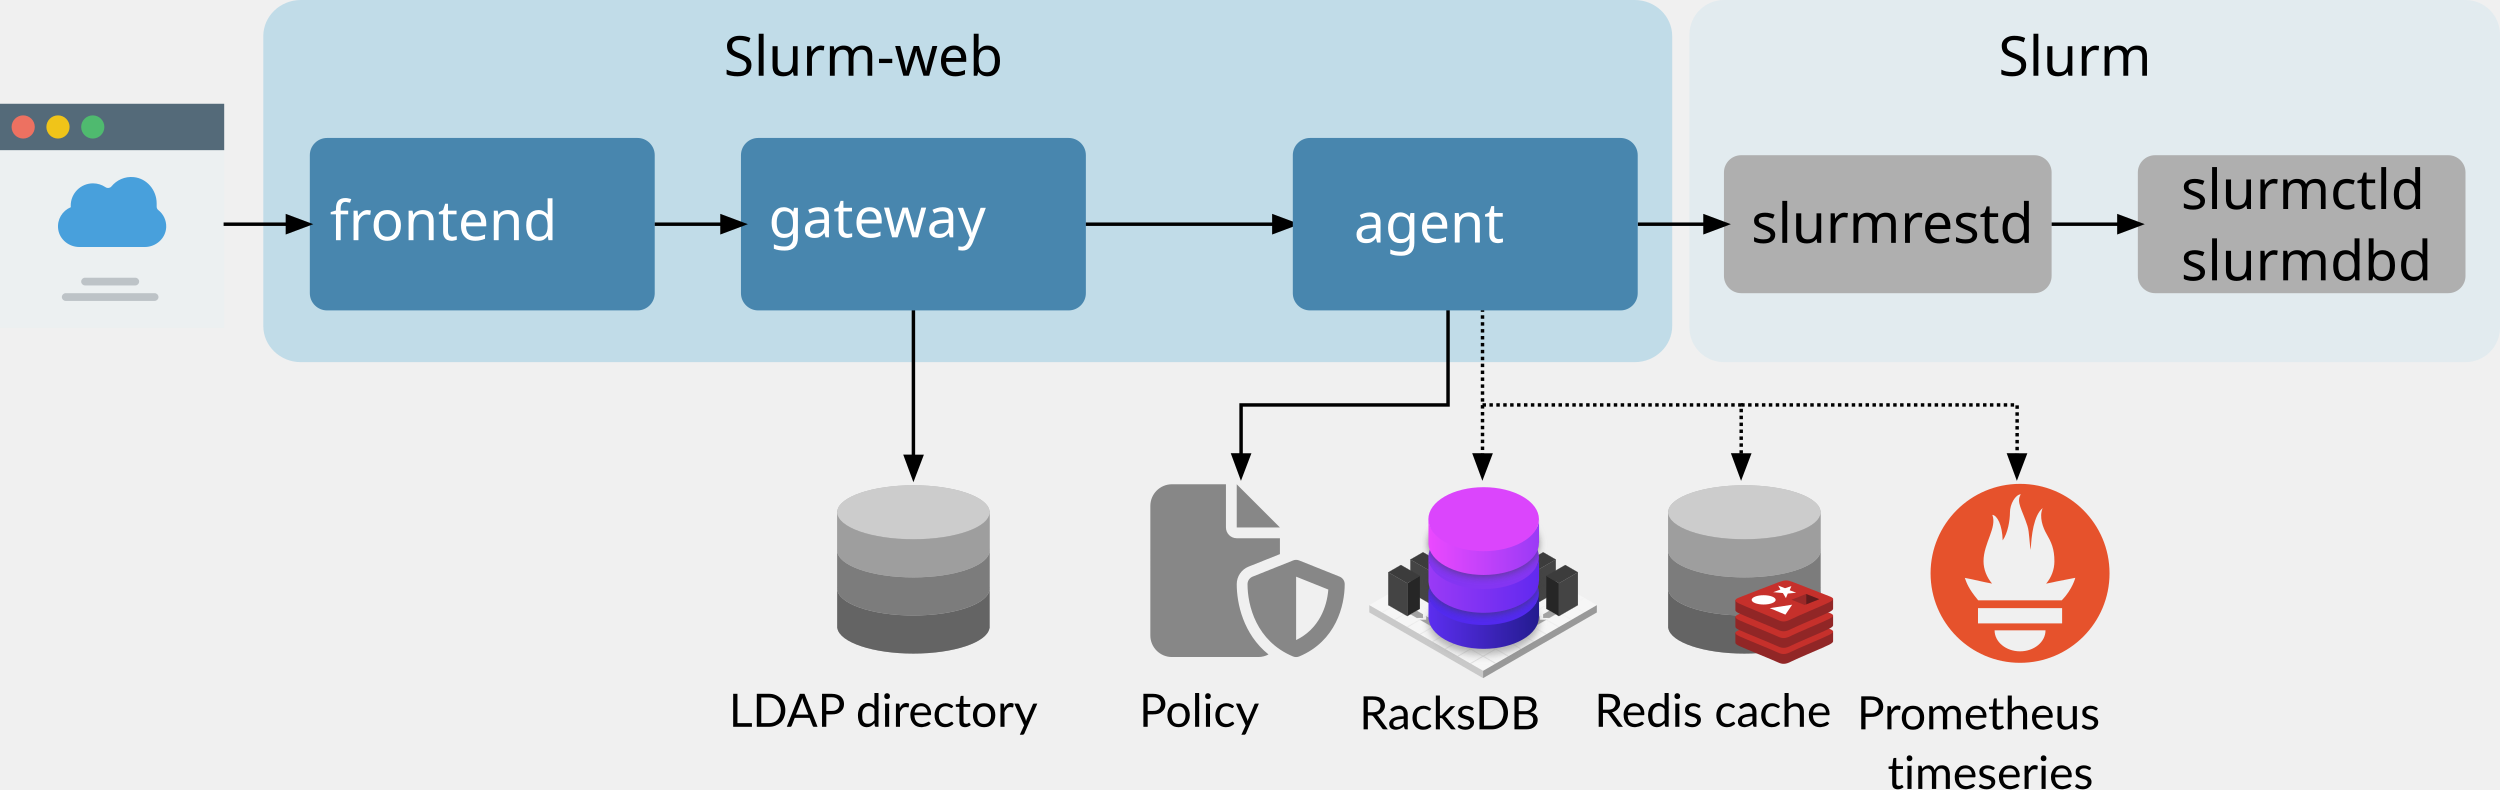
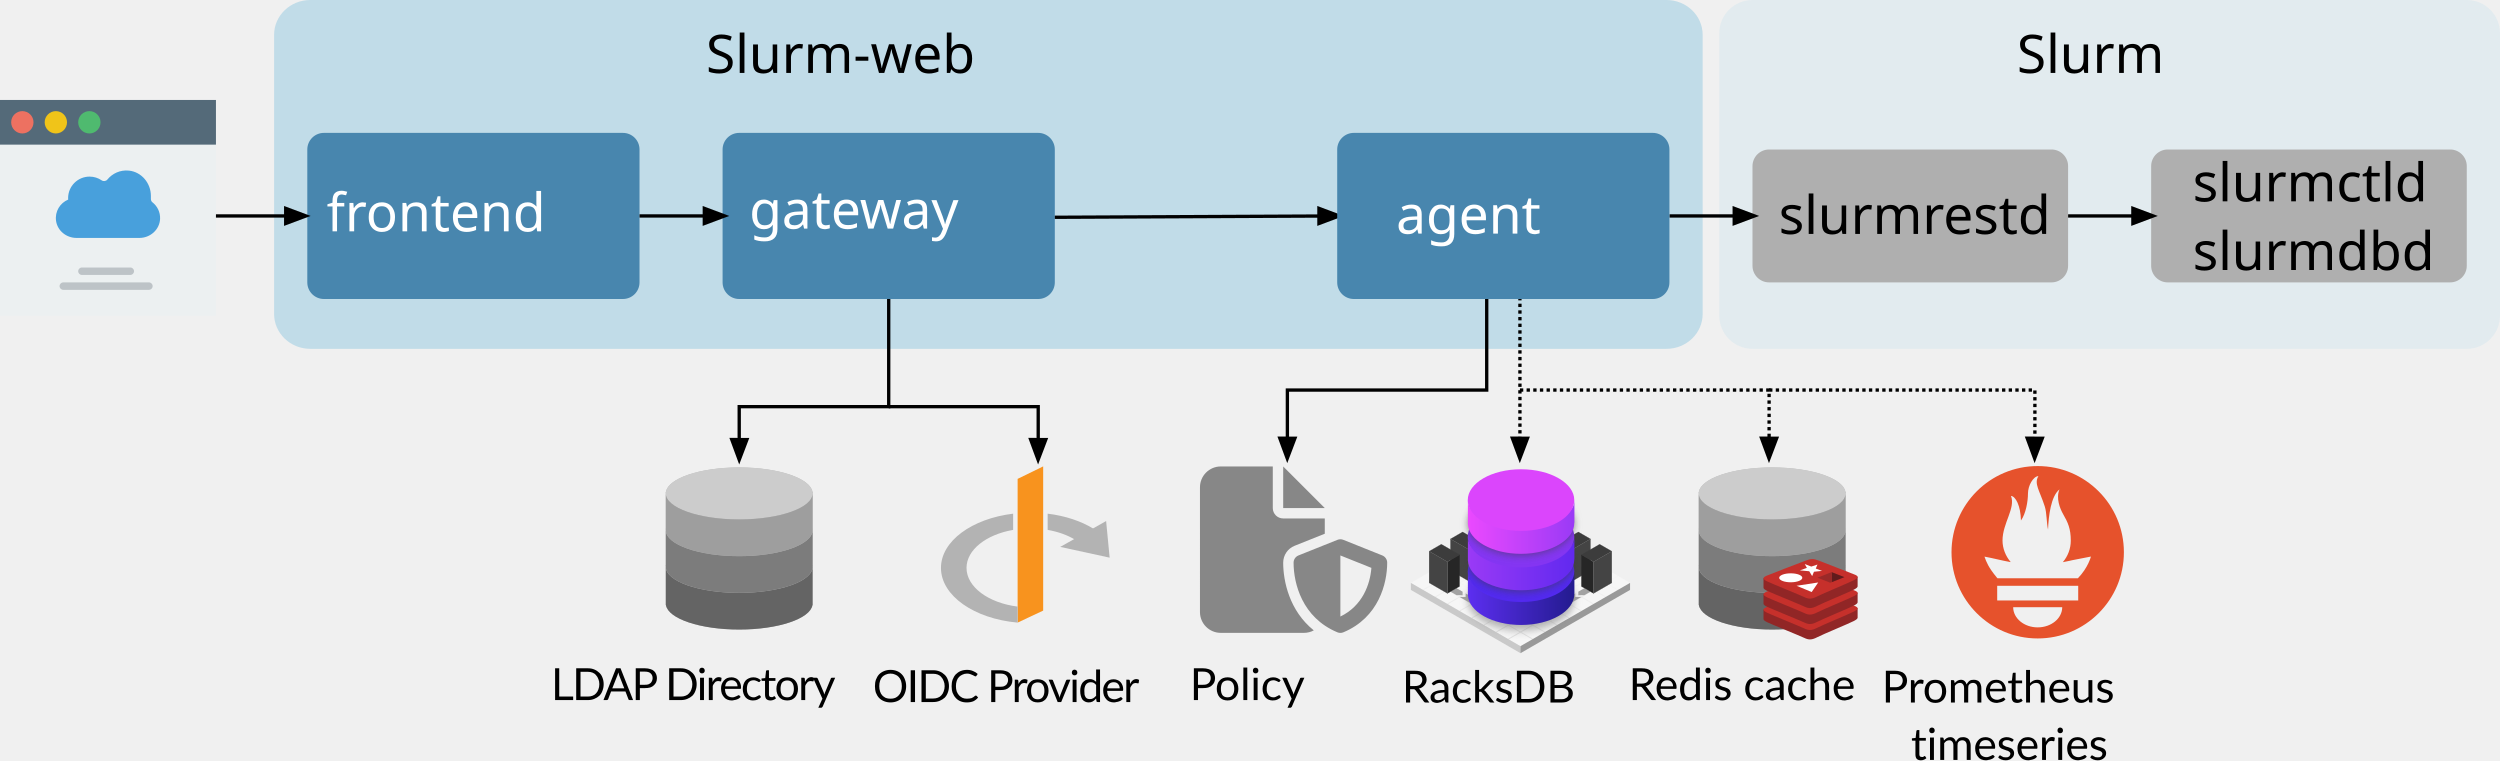
- <svg xmlns="http://www.w3.org/2000/svg" xmlns:xlink="http://www.w3.org/1999/xlink" width="191.777mm" height="60.545mm" viewBox="0 0 191.777 60.545" version="1.1" id="svg75964" xml:space="preserve">
+ <svg xmlns="http://www.w3.org/2000/svg" xmlns:xlink="http://www.w3.org/1999/xlink" width="199.099mm" height="60.545mm" viewBox="0 0 199.099 60.545" version="1.1" id="svg75964" xml:space="preserve">
  <defs id="defs75961">
    <linearGradient id="linearGradient831964" x1="56.292" x2="56.292" y1="112.5" y2="95.5" gradientUnits="userSpaceOnUse" xlink:href="#linearGradient829828" />
    <linearGradient id="linearGradient829828">
      <stop id="stop829824" stop-color="#dfdfdf" offset="0" />
      <stop id="stop829826" stop-color="#dfdfdf" stop-opacity="0" offset="1" />
    </linearGradient>
    <linearGradient id="linearGradient831982" x1="56.292" x2="56.292" y1="110.5" y2="93.5" gradientUnits="userSpaceOnUse" xlink:href="#linearGradient829828" />
    <filter id="filter719603" x="-0.081" y="-0.162" width="1.162" height="1.323" color-interpolation-filters="sRGB">
      <feGaussianBlur id="feGaussianBlur719605" stdDeviation="0.62" />
    </filter>
    <linearGradient id="linearGradient5578" x1="47.26" x2="65.606" y1="115.49" y2="115.49" gradientUnits="userSpaceOnUse">
      <stop id="stop719029" stop-color="#5c2ef0" offset="0" />
      <stop id="stop719031" stop-color="#231b8f" offset="1" />
    </linearGradient>
    <filter id="filter76161" x="-0.081" y="-0.162" width="1.162" height="1.323" color-interpolation-filters="sRGB">
      <feGaussianBlur id="feGaussianBlur76159" stdDeviation="0.62" />
    </filter>
    <linearGradient id="linearGradient832002" x1="47.26" x2="65.606" y1="104.49" y2="104.49" gradientUnits="userSpaceOnUse" xlink:href="#linearGradient707963-8" />
    <linearGradient id="linearGradient707963-8">
      <stop id="stop707959" stop-color="#9a3af6" offset="0" />
      <stop id="stop707961" stop-color="#6129ef" offset="1" />
    </linearGradient>
    <filter id="filter76169" x="-0.081" y="-0.162" width="1.162" height="1.323" color-interpolation-filters="sRGB">
      <feGaussianBlur id="feGaussianBlur76167" stdDeviation="0.62" />
    </filter>
    <linearGradient id="linearGradient5580" x1="47.26" x2="65.606" y1="93.748" y2="93.748" gradientUnits="userSpaceOnUse">
      <stop id="stop692943" stop-color="#eb49fe" offset="0" />
      <stop id="stop692945" stop-color="#9a3af6" offset="1" />
    </linearGradient>
    <linearGradient xlink:href="#linearGradient829828" id="linearGradient77304" gradientUnits="userSpaceOnUse" x1="56.292" y1="112.5" x2="56.292" y2="95.5" />
    <linearGradient xlink:href="#linearGradient829828" id="linearGradient77306" gradientUnits="userSpaceOnUse" x1="56.292" y1="112.5" x2="56.292" y2="95.5" />
    <linearGradient xlink:href="#linearGradient829828" id="linearGradient77308" gradientUnits="userSpaceOnUse" x1="56.292" y1="112.5" x2="56.292" y2="95.5" />
    <linearGradient xlink:href="#linearGradient829828" id="linearGradient77310" gradientUnits="userSpaceOnUse" x1="56.292" y1="112.5" x2="56.292" y2="95.5" />
    <linearGradient xlink:href="#linearGradient829828" id="linearGradient77312" gradientUnits="userSpaceOnUse" x1="56.292" y1="112.5" x2="56.292" y2="95.5" />
    <linearGradient xlink:href="#linearGradient829828" id="linearGradient77314" gradientUnits="userSpaceOnUse" x1="56.292" y1="112.5" x2="56.292" y2="95.5" />
    <linearGradient xlink:href="#linearGradient829828" id="linearGradient77316" gradientUnits="userSpaceOnUse" x1="56.292" y1="112.5" x2="56.292" y2="95.5" />
    <linearGradient xlink:href="#linearGradient829828" id="linearGradient77318" gradientUnits="userSpaceOnUse" x1="56.292" y1="112.5" x2="56.292" y2="95.5" />
    <linearGradient xlink:href="#linearGradient829828" id="linearGradient77320" gradientUnits="userSpaceOnUse" x1="56.292" y1="110.5" x2="56.292" y2="93.5" />
    <linearGradient xlink:href="#linearGradient829828" id="linearGradient77322" gradientUnits="userSpaceOnUse" x1="56.292" y1="110.5" x2="56.292" y2="93.5" />
    <linearGradient xlink:href="#linearGradient829828" id="linearGradient77324" gradientUnits="userSpaceOnUse" x1="56.292" y1="110.5" x2="56.292" y2="93.5" />
    <linearGradient xlink:href="#linearGradient829828" id="linearGradient77326" gradientUnits="userSpaceOnUse" x1="56.292" y1="110.5" x2="56.292" y2="93.5" />
    <linearGradient xlink:href="#linearGradient829828" id="linearGradient77328" gradientUnits="userSpaceOnUse" x1="56.292" y1="110.5" x2="56.292" y2="93.5" />
    <linearGradient xlink:href="#linearGradient829828" id="linearGradient77330" gradientUnits="userSpaceOnUse" x1="56.292" y1="110.5" x2="56.292" y2="93.5" />
    <linearGradient xlink:href="#linearGradient829828" id="linearGradient77332" gradientUnits="userSpaceOnUse" x1="56.292" y1="110.5" x2="56.292" y2="93.5" />
    <linearGradient xlink:href="#linearGradient829828" id="linearGradient77334" gradientUnits="userSpaceOnUse" x1="56.292" y1="110.5" x2="56.292" y2="93.5" />
  </defs>
-   <g id="layer1" transform="translate(25.0898,-106.5199)">
+   <g id="layer1" transform="translate(32.41146,-106.5199)">
    <rect style="fill:#e2ebef;fill-opacity:1;stroke:none;stroke-width:0.811;stroke-linecap:round;stroke-linejoin:round;stroke-opacity:1" id="rect16105" width="62.177" height="27.781" x="104.51" y="106.52" rx="2.646" ry="2.646" />
-     <rect style="fill:#c1dce8;fill-opacity:1;stroke:none;stroke-width:1.069;stroke-linecap:round;stroke-linejoin:round;stroke-opacity:1" id="rect15627" width="108.08" height="27.781" x="-4.893" y="106.52" rx="2.882" ry="2.778" />
-     <g id="g16791" transform="matrix(0.2965158,0,0,0.2965158,-25.0898,114.4802)">
+     <rect style="fill:#c1dce8;fill-opacity:1;stroke:none;stroke-width:1.069;stroke-linecap:round;stroke-linejoin:round;stroke-opacity:1" id="rect15627" width="113.771" height="27.781" x="-10.583" y="106.52" rx="2.882" ry="2.778" />
+     <g id="g16791" transform="matrix(0.2965158,0,0,0.2965158,-32.41146,114.4802)">
      <rect style="fill:#ecf0f1" width="58" height="58" id="rect16714" x="0" y="0" />
      <rect style="fill:#546a79" width="58" height="12" id="rect16716" x="0" y="0" />
      <circle style="fill:#ed7161" cx="6" cy="6" r="3" id="circle16718" />
      <circle style="fill:#f0c419" cx="15" cy="6" r="3" id="circle16720" />
      <circle style="fill:#4fba6f" cx="24" cy="6" r="3" id="circle16722" />
      <g id="g16728">
        <path style="fill:#bdc3c7" d="m 22,47 h 13 c 0.552,0 1,-0.447 1,-1 0,-0.553 -0.448,-1 -1,-1 H 22 c -0.552,0 -1,0.447 -1,1 0,0.553 0.448,1 1,1 z" id="path16724" />
        <path style="fill:#bdc3c7" d="M 40,49 H 17 c -0.552,0 -1,0.447 -1,1 0,0.553 0.448,1 1,1 h 23 c 0.552,0 1,-0.447 1,-1 0,-0.553 -0.448,-1 -1,-1 z" id="path16726" />
      </g>
      <path style="fill:#48a0dc" d="m 40.529,26.598 v -0.821 c 0,-3.427 -2.511,-6.462 -5.92,-6.803 -2.319,-0.232 -4.431,0.76 -5.771,2.404 -0.374,0.459 -1.046,0.546 -1.534,0.212 -0.924,-0.632 -2.041,-1.003 -3.245,-1.003 -3.184,0 -5.765,2.581 -5.765,5.765 0,0.138 0.011,0.272 0.021,0.408 -2.164,0.899 -3.624,3.179 -3.258,5.726 0.383,2.665 2.796,4.572 5.489,4.572 h 12.161 2.471 2.269 c 2.915,0 5.447,-2.244 5.551,-5.157 0.064,-1.793 -0.756,-3.395 -2.057,-4.412 -0.272,-0.21 -0.412,-0.548 -0.412,-0.891 z" id="path16730" />
      <g id="g16732" />
      <g id="g16734" />
      <g id="g16736" />
      <g id="g16738" />
      <g id="g16740" />
      <g id="g16742" />
      <g id="g16744" />
      <g id="g16746" />
      <g id="g16748" />
      <g id="g16750" />
      <g id="g16752" />
      <g id="g16754" />
      <g id="g16756" />
      <g id="g16758" />
      <g id="g16760" />
    </g>
    <rect style="fill:#afafaf;stroke-width:0.46;stroke-linecap:round;stroke-linejoin:round" id="rect14344" width="25.135" height="10.583" x="107.156" y="118.426" rx="1.323" ry="1.323" />
    <text xml:space="preserve" style="font-style:normal;font-weight:normal;font-size:4.233px;line-height:1.25;font-family:sans-serif;fill:#000000;fill-opacity:1;stroke:none;stroke-width:0.265" x="109.247" y="125.148" id="text14348">
      <tspan id="tspan14346" style="font-style:normal;font-variant:normal;font-weight:normal;font-stretch:normal;font-size:4.233px;font-family:Raleway;-inkscape-font-specification:Raleway;stroke-width:0.265" x="109.247" y="125.148">slurmrestd</tspan>
    </text>
    <rect style="fill:#afafaf;stroke-width:0.46;stroke-linecap:round;stroke-linejoin:round" id="rect15602" width="25.135" height="10.583" x="138.906" y="118.426" rx="1.323" ry="1.323" />
    <text xml:space="preserve" style="font-style:normal;font-weight:normal;font-size:4.233px;line-height:1.25;font-family:sans-serif;fill:#000000;fill-opacity:1;stroke:none;stroke-width:0.265" x="142.216" y="122.557" id="text15606">
      <tspan id="tspan15604" style="font-style:normal;font-variant:normal;font-weight:normal;font-stretch:normal;font-size:4.233px;font-family:Raleway;-inkscape-font-specification:Raleway;stroke-width:0.265" x="142.216" y="122.557">slurmctld</tspan>
      <tspan style="font-style:normal;font-variant:normal;font-weight:normal;font-stretch:normal;font-size:4.233px;font-family:Raleway;-inkscape-font-specification:Raleway;stroke-width:0.265" x="142.216" y="128.022" id="tspan53566">slurmdbd</tspan>
    </text>
-     <rect style="fill:#4886ae;fill-opacity:1;stroke-width:0.528;stroke-linecap:round;stroke-linejoin:round" id="rect30772" width="26.458" height="13.229" x="-1.323" y="117.103" rx="1.323" ry="1.323" />
-     <text xml:space="preserve" style="font-style:normal;font-weight:normal;font-size:4.233px;line-height:1.25;font-family:sans-serif;text-align:center;text-anchor:middle;fill:#000000;fill-opacity:1;stroke:none;stroke-width:0.265" x="11.683" y="124.942" id="text28920">
-       <tspan style="font-style:normal;font-variant:normal;font-weight:normal;font-stretch:normal;font-size:4.233px;font-family:Raleway;-inkscape-font-specification:Raleway;text-align:center;text-anchor:middle;fill:#ffffff;fill-opacity:1;stroke-width:0.265" x="11.683" y="124.942" id="tspan29276">frontend</tspan>
-     </text>
-     <path style="fill:none;stroke:#000000;stroke-width:0.265px;stroke-linecap:butt;stroke-linejoin:miter;stroke-opacity:1" d="m -7.937,123.718 h 6.35" id="path31010" />
+     <rect style="fill:#4886ae;fill-opacity:1;stroke-width:0.528;stroke-linecap:round;stroke-linejoin:round" id="rect30772" width="26.458" height="13.229" x="-7.938" y="117.103" rx="1.323" ry="1.323" />
+     <text xml:space="preserve" style="font-style:normal;font-weight:normal;font-size:4.233px;line-height:1.25;font-family:sans-serif;text-align:center;text-anchor:middle;fill:#000000;fill-opacity:1;stroke:none;stroke-width:0.265" x="5.068" y="124.942" id="text28920">
+       <tspan style="font-style:normal;font-variant:normal;font-weight:normal;font-stretch:normal;font-size:4.233px;font-family:Raleway;-inkscape-font-specification:Raleway;text-align:center;text-anchor:middle;fill:#ffffff;fill-opacity:1;stroke-width:0.265" x="5.068" y="124.942" id="tspan29276">frontend</tspan>
+     </text>
+     <path style="fill:none;stroke:#000000;stroke-width:0.265px;stroke-linecap:butt;stroke-linejoin:miter;stroke-opacity:1" d="m -15.214,123.718 h 7.011" id="path31010" />
    <path style="fill:none;stroke:#000000;stroke-width:0.265px;stroke-linecap:butt;stroke-linejoin:miter;stroke-opacity:1" d="m 100.542,123.718 h 6.615" id="path31623" />
    <path style="fill:none;stroke:#000000;stroke-width:0.265px;stroke-linecap:butt;stroke-linejoin:miter;stroke-opacity:1" d="m 132.292,123.718 h 6.615" id="path31724" />
-     <path style="fill:#000000;fill-opacity:1;stroke:none;stroke-width:0.265px;stroke-linecap:butt;stroke-linejoin:miter;stroke-opacity:1" d="m -3.175,122.924 v 1.587 l 2.117,-0.794 z" id="path32033" />
+     <path style="fill:#000000;fill-opacity:1;stroke:none;stroke-width:0.265px;stroke-linecap:butt;stroke-linejoin:miter;stroke-opacity:1" d="m -9.79,122.924 v 1.587 l 2.117,-0.794 z" id="path32033" />
    <path style="fill:#000000;fill-opacity:1;stroke:none;stroke-width:0.265px;stroke-linecap:butt;stroke-linejoin:miter;stroke-opacity:1" d="m 105.569,122.924 v 1.587 l 2.117,-0.794 z" id="path32839" />
    <path style="fill:#000000;fill-opacity:1;stroke:none;stroke-width:0.265px;stroke-linecap:butt;stroke-linejoin:miter;stroke-opacity:1" d="m 137.319,122.924 v 1.587 l 2.117,-0.794 z" id="path32841" />
-     <path style="fill:none;stroke:#000000;stroke-width:0.265px;stroke-linecap:butt;stroke-linejoin:miter;stroke-opacity:1" d="m 44.979,130.175 v 11.377" id="path1193" />
-     <path style="fill:#000000;fill-opacity:1;stroke:none;stroke-width:0.265px;stroke-linecap:butt;stroke-linejoin:miter;stroke-opacity:1" d="m 45.783,141.399 -1.587,-0.008 0.783,2.121 z" id="path1195" />
-     <rect style="fill:#4886ae;fill-opacity:1;stroke-width:0.528;stroke-linecap:round;stroke-linejoin:round" id="rect1986" width="26.458" height="13.229" x="31.75" y="117.103" rx="1.323" ry="1.323" />
-     <text xml:space="preserve" style="font-style:normal;font-weight:normal;font-size:4.233px;line-height:1.25;font-family:sans-serif;text-align:center;text-anchor:middle;fill:#000000;fill-opacity:1;stroke:none;stroke-width:0.265" x="44.955" y="124.725" id="text1992">
-       <tspan style="font-style:normal;font-variant:normal;font-weight:normal;font-stretch:normal;font-size:4.233px;font-family:Raleway;-inkscape-font-specification:Raleway;text-align:center;text-anchor:middle;fill:#ffffff;fill-opacity:1;stroke-width:0.265" x="44.955" y="124.725" id="tspan1990">gateway</tspan>
-     </text>
-     <path style="fill:none;stroke:#000000;stroke-width:0.265px;stroke-linecap:butt;stroke-linejoin:miter;stroke-opacity:1" d="m 25.135,123.718 h 6.615" id="path1994" />
-     <path style="fill:#000000;fill-opacity:1;stroke:none;stroke-width:0.265px;stroke-linecap:butt;stroke-linejoin:miter;stroke-opacity:1" d="m 30.162,122.924 v 1.587 l 2.117,-0.794 z" id="path1996" />
-     <text xml:space="preserve" style="font-style:normal;font-weight:normal;font-size:4.233px;line-height:1.25;font-family:sans-serif;text-align:center;text-anchor:middle;fill:#000000;fill-opacity:1;stroke:none;stroke-width:0.265" x="43.893" y="112.328" id="text4459">
-       <tspan style="font-style:normal;font-variant:normal;font-weight:normal;font-stretch:normal;font-size:4.233px;font-family:Raleway;-inkscape-font-specification:Raleway;text-align:center;text-anchor:middle;fill:#000000;fill-opacity:1;stroke-width:0.265" x="43.893" y="112.328" id="tspan4457">Slurm-web</tspan>
+     <path style="fill:none;stroke:#000000;stroke-width:0.265px;stroke-linecap:butt;stroke-linejoin:miter;stroke-opacity:1" d="m 38.365,130.175 v 8.731 h -11.906 v 2.646" id="path1193" />
+     <path style="fill:#000000;fill-opacity:1;stroke:none;stroke-width:0.265px;stroke-linecap:butt;stroke-linejoin:miter;stroke-opacity:1" d="m 27.263,141.399 -1.587,-0.008 0.783,2.121 z" id="path1195" />
+     <rect style="fill:#4886ae;fill-opacity:1;stroke-width:0.528;stroke-linecap:round;stroke-linejoin:round" id="rect1986" width="26.458" height="13.229" x="25.135" y="117.103" rx="1.323" ry="1.323" />
+     <text xml:space="preserve" style="font-style:normal;font-weight:normal;font-size:4.233px;line-height:1.25;font-family:sans-serif;text-align:center;text-anchor:middle;fill:#000000;fill-opacity:1;stroke:none;stroke-width:0.265" x="38.34" y="124.725" id="text1992">
+       <tspan style="font-style:normal;font-variant:normal;font-weight:normal;font-stretch:normal;font-size:4.233px;font-family:Raleway;-inkscape-font-specification:Raleway;text-align:center;text-anchor:middle;fill:#ffffff;fill-opacity:1;stroke-width:0.265" x="38.34" y="124.725" id="tspan1990">gateway</tspan>
+     </text>
+     <path style="fill:none;stroke:#000000;stroke-width:0.265px;stroke-linecap:butt;stroke-linejoin:miter;stroke-opacity:1" d="m 18.521,123.718 h 6.615" id="path1994" />
+     <path style="fill:#000000;fill-opacity:1;stroke:none;stroke-width:0.265px;stroke-linecap:butt;stroke-linejoin:miter;stroke-opacity:1" d="m 23.548,122.924 v 1.587 l 2.117,-0.794 z" id="path1996" />
+     <text xml:space="preserve" style="font-style:normal;font-weight:normal;font-size:4.233px;line-height:1.25;font-family:sans-serif;text-align:center;text-anchor:middle;fill:#000000;fill-opacity:1;stroke:none;stroke-width:0.265" x="37.278" y="112.328" id="text4459">
+       <tspan style="font-style:normal;font-variant:normal;font-weight:normal;font-stretch:normal;font-size:4.233px;font-family:Raleway;-inkscape-font-specification:Raleway;text-align:center;text-anchor:middle;fill:#000000;fill-opacity:1;stroke-width:0.265" x="37.278" y="112.328" id="tspan4457">Slurm-web</tspan>
    </text>
    <text xml:space="preserve" style="font-style:normal;font-weight:normal;font-size:4.233px;line-height:1.25;font-family:sans-serif;text-align:center;text-anchor:middle;fill:#000000;fill-opacity:1;stroke:none;stroke-width:0.265" x="136.834" y="112.328" id="text15039">
      <tspan style="font-style:normal;font-variant:normal;font-weight:normal;font-stretch:normal;font-size:4.233px;font-family:Raleway;-inkscape-font-specification:Raleway;text-align:center;text-anchor:middle;fill:#000000;fill-opacity:1;stroke-width:0.265" x="136.834" y="112.328" id="tspan15037">Slurm</tspan>
    </text>
-     <g id="g61945" transform="matrix(0.6574375,0,0,0.6574375,12.54484,103.9512)">
+     <g id="g61945" transform="matrix(0.6574375,0,0,0.6574375,-5.975998,103.9512)">
      <path style="fill:#b6b6b6;fill-opacity:1;stroke-width:0.37" d="m 58.208,63.499 v 0 c -0.271,-1.653 -4.139,-2.964 -8.874,-2.964 -4.735,0 -8.603,1.311 -8.874,2.964 v 0 h -0.017 v 0.185 4.26 0.185 0.185 4.075 0.185 0.185 4.445 h 0.017 c 0.271,1.653 4.14,2.964 8.874,2.964 4.734,0 8.603,-1.311 8.874,-2.964 h 0.017 v -4.445 -0.185 -0.185 -4.075 -0.185 -0.185 -4.26 -0.185 z" id="path58605" />
      <path style="fill:#646464;fill-opacity:1;stroke-width:0.37" d="m 49.334,75.724 c -4.91,0 -8.891,-1.41 -8.891,-3.149 v 4.63 h 0.017 c 0.271,1.653 4.14,2.964 8.874,2.964 4.734,0 8.603,-1.311 8.874,-2.964 h 0.017 v -4.63 c 0,1.739 -3.98,3.149 -8.891,3.149 z" id="path58607" />
      <path style="fill:#646464;fill-opacity:1;stroke-width:0.37" d="m 40.444,72.39 v 0.185 c 0,-0.062 0.007,-0.124 0.017,-0.185 z" id="path58609" />
      <path style="fill:#646464;fill-opacity:1;stroke-width:0.37" d="m 58.208,72.39 c 0.01,0.061 0.017,0.123 0.017,0.185 v -0.185 z" id="path58611" />
      <path style="fill:#7c7c7c;fill-opacity:1;stroke-width:0.37" d="m 49.334,71.279 c -4.91,0 -8.891,-1.41 -8.891,-3.149 v 4.63 h 0.017 c 0.271,1.653 4.14,2.964 8.874,2.964 4.734,0 8.603,-1.311 8.874,-2.964 h 0.017 V 68.13 c 0,1.739 -3.98,3.149 -8.891,3.149 z" id="path58615" />
      <path style="fill:#7c7c7c;fill-opacity:1;stroke-width:0.37" d="m 40.444,67.945 v 0.185 c 0,-0.062 0.007,-0.124 0.017,-0.185 z" id="path58617" />
      <path style="fill:#7c7c7c;fill-opacity:1;stroke-width:0.37" d="m 58.208,67.945 c 0.01,0.061 0.017,0.123 0.017,0.185 v -0.185 z" id="path58619" />
      <ellipse style="fill:#cccccc;fill-opacity:1;stroke-width:0.37" cx="49.334" cy="63.672" rx="8.891" ry="3.149" id="ellipse58623" />
      <path style="fill:#9e9e9e;fill-opacity:1;stroke-width:0.37" d="m 49.334,66.833 c -4.91,0 -8.891,-1.41 -8.891,-3.149 v 4.63 h 0.017 c 0.271,1.653 4.14,2.964 8.874,2.964 4.734,0 8.603,-1.311 8.874,-2.964 h 0.017 v -4.63 c 0,1.739 -3.98,3.149 -8.891,3.149 z" id="path58625" />
      <path style="fill:#9e9e9e;fill-opacity:1;stroke-width:0.37" d="m 40.444,63.499 v 0.185 c 0,-0.062 0.007,-0.124 0.017,-0.185 z" id="path58627" />
      <path style="fill:#9e9e9e;fill-opacity:1;stroke-width:0.37" d="m 58.208,63.499 c 0.01,0.061 0.017,0.123 0.017,0.185 v -0.185 z" id="path58629" />
    </g>
-     <text xml:space="preserve" style="font-size:3.528px;line-height:1.25;font-family:sans-serif;-inkscape-font-specification:sans-serif;text-align:center;text-anchor:middle;stroke-width:0.265" x="44.959" y="162.275" id="text58763">
-       <tspan style="font-style:normal;font-variant:normal;font-weight:normal;font-stretch:normal;font-size:3.528px;font-family:Lato;-inkscape-font-specification:Lato;text-align:center;text-anchor:middle;stroke-width:0.265" x="44.959" y="162.275" id="tspan58761">LDAP directory</tspan>
+     <text xml:space="preserve" style="font-size:3.528px;line-height:1.25;font-family:sans-serif;-inkscape-font-specification:sans-serif;text-align:center;letter-spacing:-0.132px;text-anchor:middle;stroke-width:0.265" x="24.895" y="162.275" id="text58763">
+       <tspan style="font-style:normal;font-variant:normal;font-weight:normal;font-stretch:normal;font-size:3.528px;font-family:Lato;-inkscape-font-specification:Lato;text-align:center;text-anchor:middle;stroke-width:0.265" x="24.828" y="162.275" id="tspan58761">LDAP Directory</tspan>
    </text>
    <g id="g61969" transform="matrix(0.6574375,0,0,0.6574375,76.28802,103.9512)">
      <path style="fill:#b6b6b6;fill-opacity:1;stroke-width:0.37" d="m 58.208,63.499 v 0 c -0.271,-1.653 -4.139,-2.964 -8.874,-2.964 -4.735,0 -8.603,1.311 -8.874,2.964 v 0 h -0.017 v 0.185 4.26 0.185 0.185 4.075 0.185 0.185 4.445 h 0.017 c 0.271,1.653 4.14,2.964 8.874,2.964 4.734,0 8.603,-1.311 8.874,-2.964 h 0.017 v -4.445 -0.185 -0.185 -4.075 -0.185 -0.185 -4.26 -0.185 z" id="path61947" />
      <path style="fill:#646464;fill-opacity:1;stroke-width:0.37" d="m 49.334,75.724 c -4.91,0 -8.891,-1.41 -8.891,-3.149 v 4.63 h 0.017 c 0.271,1.653 4.14,2.964 8.874,2.964 4.734,0 8.603,-1.311 8.874,-2.964 h 0.017 v -4.63 c 0,1.739 -3.98,3.149 -8.891,3.149 z" id="path61949" />
      <path style="fill:#646464;fill-opacity:1;stroke-width:0.37" d="m 40.444,72.39 v 0.185 c 0,-0.062 0.007,-0.124 0.017,-0.185 z" id="path61951" />
      <path style="fill:#646464;fill-opacity:1;stroke-width:0.37" d="m 58.208,72.39 c 0.01,0.061 0.017,0.123 0.017,0.185 v -0.185 z" id="path61953" />
      <path style="fill:#7c7c7c;fill-opacity:1;stroke-width:0.37" d="m 49.334,71.279 c -4.91,0 -8.891,-1.41 -8.891,-3.149 v 4.63 h 0.017 c 0.271,1.653 4.14,2.964 8.874,2.964 4.734,0 8.603,-1.311 8.874,-2.964 h 0.017 V 68.13 c 0,1.739 -3.98,3.149 -8.891,3.149 z" id="path61955" />
      <path style="fill:#7c7c7c;fill-opacity:1;stroke-width:0.37" d="m 40.444,67.945 v 0.185 c 0,-0.062 0.007,-0.124 0.017,-0.185 z" id="path61957" />
      <path style="fill:#7c7c7c;fill-opacity:1;stroke-width:0.37" d="m 58.208,67.945 c 0.01,0.061 0.017,0.123 0.017,0.185 v -0.185 z" id="path61959" />
      <ellipse style="fill:#cccccc;fill-opacity:1;stroke-width:0.37" cx="49.334" cy="63.672" rx="8.891" ry="3.149" id="ellipse61961" />
      <path style="fill:#9e9e9e;fill-opacity:1;stroke-width:0.37" d="m 49.334,66.833 c -4.91,0 -8.891,-1.41 -8.891,-3.149 v 4.63 h 0.017 c 0.271,1.653 4.14,2.964 8.874,2.964 4.734,0 8.603,-1.311 8.874,-2.964 h 0.017 v -4.63 c 0,1.739 -3.98,3.149 -8.891,3.149 z" id="path61963" />
      <path style="fill:#9e9e9e;fill-opacity:1;stroke-width:0.37" d="m 40.444,63.499 v 0.185 c 0,-0.062 0.007,-0.124 0.017,-0.185 z" id="path61965" />
      <path style="fill:#9e9e9e;fill-opacity:1;stroke-width:0.37" d="m 58.208,63.499 c 0.01,0.061 0.017,0.123 0.017,0.185 v -0.185 z" id="path61967" />
    </g>
-     <text xml:space="preserve" style="font-size:3.528px;line-height:1.25;font-family:sans-serif;-inkscape-font-specification:sans-serif;text-align:center;text-anchor:middle;stroke-width:0.265" x="108.595" y="162.275" id="text62053">
-       <tspan style="font-style:normal;font-variant:normal;font-weight:normal;font-stretch:normal;font-size:3.528px;font-family:Lato;-inkscape-font-specification:Lato;text-align:center;text-anchor:middle;stroke-width:0.265" x="108.595" y="162.275" id="tspan62051">Redis cache</tspan>
+     <text xml:space="preserve" style="font-size:3.528px;line-height:1.25;font-family:sans-serif;-inkscape-font-specification:sans-serif;text-align:center;letter-spacing:-0.013px;text-anchor:middle;stroke-width:0.265" x="108.595" y="162.275" id="text62053">
+       <tspan style="font-style:normal;font-variant:normal;font-weight:normal;font-stretch:normal;font-size:3.528px;font-family:Lato;-inkscape-font-specification:Lato;text-align:center;text-anchor:middle;stroke-width:0.265" x="108.589" y="162.275" id="tspan62051">Redis cache</tspan>
    </text>
    <path opacity="1" fill="#1e3050" d="m 63.154,145.325 c 0,-0.914 0.743,-1.657 1.657,-1.657 h 4.142 v 3.313 c 0,0.458 0.37,0.828 0.828,0.828 h 3.313 v 1.217 l -2.402,0.96 c -0.551,0.22 -0.911,0.753 -0.911,1.346 0,1.465 0.489,3.831 2.438,5.392 -0.233,0.124 -0.5,0.197 -0.782,0.197 h -6.627 c -0.914,0 -1.657,-0.743 -1.657,-1.657 z m 9.94,1.657 h -3.313 v -3.313 z m 1.012,2.529 c 0.147,-0.059 0.313,-0.059 0.461,0 l 3.106,1.243 c 0.235,0.096 0.391,0.324 0.391,0.577 0,1.639 -0.67,4.37 -3.489,5.545 -0.153,0.065 -0.326,0.065 -0.479,0 -2.816,-1.175 -3.487,-3.906 -3.487,-5.545 0,-0.254 0.155,-0.481 0.391,-0.577 z m 2.7,2.234 -2.47,-0.989 v 4.864 c 1.765,-0.854 2.369,-2.563 2.47,-3.875 z" id="path62157" style="fill:#878787;fill-opacity:1;stroke-width:0.026" />
-     <text xml:space="preserve" style="font-size:3.528px;line-height:1.25;font-family:sans-serif;-inkscape-font-specification:sans-serif;text-align:center;text-anchor:middle;stroke-width:0.265" x="69.189" y="162.275" id="text64012">
-       <tspan style="font-style:normal;font-variant:normal;font-weight:normal;font-stretch:normal;font-size:3.528px;font-family:Lato;-inkscape-font-specification:Lato;text-align:center;text-anchor:middle;stroke-width:0.265" x="69.189" y="162.275" id="tspan64010">Policy</tspan>
+     <text xml:space="preserve" style="font-size:3.528px;line-height:1.25;font-family:sans-serif;-inkscape-font-specification:sans-serif;text-align:center;letter-spacing:-0.013px;text-anchor:middle;stroke-width:0.265" x="69.189" y="162.275" id="text64012">
+       <tspan style="font-style:normal;font-variant:normal;font-weight:normal;font-stretch:normal;font-size:3.528px;font-family:Lato;-inkscape-font-specification:Lato;text-align:center;text-anchor:middle;stroke-width:0.265" x="69.183" y="162.275" id="tspan64010">Policy</tspan>
    </text>
    <g id="logo_white" transform="matrix(0.2799572,0,0,0.2799572,55.94752,142.4429)">
      <path id="path831840" d="m 85.737,37.5 31.177,18 31.177,-18 -31.177,-18 z" fill="#f6f6f6" />
      <g id="g831858" transform="matrix(-1,0,0,1,173.21,-59)" fill="none" stroke="url(#linearGradient831964)" stroke-width="0.265px" style="stroke:url(#linearGradient831964)">
        <path id="path831842" d="m 52.828,112.5 31.177,-18" style="stroke:url(#linearGradient77304)" />
        <path id="path831844" d="M 49.363,110.5 80.54,92.5" style="stroke:url(#linearGradient77306)" />
        <path id="path831846" d="m 45.899,108.5 31.177,-18" style="stroke:url(#linearGradient77308)" />
        <path id="path831848" d="m 42.435,106.5 31.177,-18" style="stroke:url(#linearGradient77310)" />
        <path id="path831850" d="m 38.971,104.5 31.177,-18" style="stroke:url(#linearGradient77312)" />
        <path id="path831852" d="m 35.507,102.5 31.177,-18" style="stroke:url(#linearGradient77314)" />
        <path id="path831854" d="M 32.043,100.5 63.22,82.5" style="stroke:url(#linearGradient77316)" />
        <path id="path831856" d="m 28.579,98.5 31.177,-18" style="stroke:url(#linearGradient77318)" />
      </g>
      <g id="g831876" transform="translate(60.622,-59)" fill="none" stroke="url(#linearGradient831982)" stroke-width="0.265px" style="stroke:url(#linearGradient831982)">
        <path id="path831860" d="m 52.828,112.5 31.177,-18" style="stroke:url(#linearGradient77320)" />
        <path id="path831862" d="M 49.363,110.5 80.54,92.5" style="stroke:url(#linearGradient77322)" />
        <path id="path831864" d="m 45.899,108.5 31.177,-18" style="stroke:url(#linearGradient77324)" />
        <path id="path831866" d="m 42.435,106.5 31.177,-18" style="stroke:url(#linearGradient77326)" />
        <path id="path831868" d="m 38.971,104.5 31.177,-18" style="stroke:url(#linearGradient77328)" />
        <path id="path831870" d="m 35.507,102.5 31.177,-18" style="stroke:url(#linearGradient77330)" />
        <path id="path831872" d="M 32.043,100.5 63.22,82.5" style="stroke:url(#linearGradient77332)" />
        <path id="path831874" d="m 28.579,98.5 31.177,-18" style="stroke:url(#linearGradient77334)" />
      </g>
      <path id="path831878" d="m 125.57,33.5 -3.464,-2 v -9 l 3.464,2 z" fill="#262626" stroke="#262626" stroke-width="0.05" />
      <path id="path831880" d="m 125.57,33.5 v -9 l 5.196,-3 v 9 l -5.196,3" fill="#444444" stroke="#444444" stroke-linejoin="round" stroke-width="0.05" />
      <path id="path831882" d="m 125.57,24.5 -3.464,-2 5.196,-3 3.464,2 z" fill="#3c3c3c" stroke="#3c3c3c" stroke-linejoin="round" stroke-width="0.05" />
      <path id="path831884" d="m 131.64,37 -3.464,-2 v -9 l 3.464,2 z" fill="#262626" stroke="#262626" stroke-width="0.05" />
      <path id="path831886" d="m 131.64,37 v -9 l 5.196,-3 v 9 l -5.196,3" fill="#444444" stroke="#444444" stroke-linejoin="round" stroke-width="0.05" />
      <path id="path831888" d="m 131.64,28 -3.464,-2 5.196,-3 3.464,2 z" fill="#3c3c3c" stroke="#3c3c3c" stroke-linejoin="round" stroke-width="0.05" />
      <path id="path831890" d="m 108.25,33.5 3.464,-2 v -9 l -3.464,2 z" fill="#262626" stroke="#262626" stroke-width="0.05" />
      <path id="path831892" d="m 108.25,33.5 v -9 l -5.196,-3 v 9 l 5.196,3" fill="#444444" stroke="#444444" stroke-linejoin="round" stroke-width="0.05" />
      <path id="path831894" d="m 108.25,24.5 3.464,-2 -5.196,-3 -3.464,2 z" fill="#3c3c3c" stroke="#3c3c3c" stroke-linejoin="round" stroke-width="0.05" />
      <path id="path831896" d="m 102.19,37 3.464,-2 v -9 l -3.464,2 z" fill="#262626" stroke="#262626" stroke-width="0.05" />
      <path id="path831898" d="m 102.19,37 v -9 l -5.196,-3 v 9 l 5.196,3" fill="#444444" stroke="#444444" stroke-linejoin="round" stroke-width="0.05" />
      <path id="path831900" d="m 102.19,28 3.464,-2 -5.196,-3 -3.464,2 z" fill="#3c3c3c" stroke="#3c3c3c" stroke-linejoin="round" stroke-width="0.05" />
      <path id="path831902" d="m 125.57,33.5 -3.464,-2 v -9 l 3.464,2 z" fill="#262626" />
      <path id="path831904" d="m 108.25,33.5 3.464,-2 v -9 l -3.464,2 z" fill="#262626" />
      <path id="path831906" d="m 96.995,40 1.732,1 h 1.732 v -1 l -1.732,-1 -1.732,1" fill="#a2a2a2" />
      <path id="path831908" d="m 101.32,40.5 v 1 h -1.732 l 4.33,2.5 h 6.928 v -2 h -6.928 z" fill="#a2a2a2" />
      <path id="path831910" d="m 103.06,36.5 2.598,1.5 h 1.732 v -1 l -2.598,-1.5 -1.732,1" fill="#a2a2a2" />
      <path id="path831912" d="m 108.25,37.5 v 1 h -1.732 l 3.464,2 1.732,-1 z" fill="#a2a2a2" />
      <path id="path831914" d="m 136.83,40 -1.732,1 h -1.732 v -1 l 1.732,-1 1.732,1" fill="#a2a2a2" />
      <path id="path831916" d="m 132.5,40.5 v 1 h 1.732 l -4.33,2.5 h -6.928 v -2 h 6.928 z" fill="#a2a2a2" />
      <path id="path831918" d="m 130.77,36.5 -3.122,1.802 h -2.081 v -1.202 l 3.122,-1.802 2.081,1.202" fill="#a2a2a2" />
      <path id="path831944" d="m 96.129,40.5 3.464,-2 v -9 l -3.464,2 z" fill="#262626" stroke="#262626" stroke-width="0.05" />
      <path id="path831946" d="m 96.129,40.5 v -9 l -5.196,-3 v 9 l 5.196,3" fill="#444444" stroke="#444444" stroke-linejoin="round" stroke-width="0.05" />
      <path id="path831948" d="m 96.129,31.5 3.464,-2 -5.196,-3 -3.464,2 z" fill="#3c3c3c" stroke="#3c3c3c" stroke-linejoin="round" stroke-width="0.05" />
      <path id="path831950" d="m 137.7,40.5 -3.464,-2 v -9 l 3.464,2 z" fill="#262626" stroke="#262626" stroke-width="0.05" />
      <path id="path831952" d="m 137.7,40.5 v -9 l 5.196,-3 v 9 l -5.196,3" fill="#444444" stroke="#444444" stroke-linejoin="round" stroke-width="0.05" />
      <path id="path831954" d="m 137.7,31.5 -3.464,-2 5.196,-3 3.464,2 z" fill="#3c3c3c" stroke="#3c3c3c" stroke-linejoin="round" stroke-width="0.05" />
      <path id="path831958" d="m 85.737,37.5 v 2 l 31.177,18 v -2 l -31.177,-18" fill="#c9c9c9" />
      <path id="path831960" d="m 116.91,57.5 v -2 l 31.177,-18 v 2 l -31.177,18" fill="#999999" />
      <g id="g832118" transform="matrix(1.3745,0,0,1.5849,-63.501,-63.79)">
        <g id="g831926" transform="matrix(1.2016,0,0,1.2016,63.588,-72.154)">
          <ellipse id="ellipse831920" cx="56.412" cy="115.7" rx="9.173" ry="4.605" fill="#808080" filter="url(#filter719603)" opacity="0.6" />
          <path id="path831922" d="m 47.26,111.45 v 3.626 c 0.172,2.477 4.216,4.441 9.152,4.445 5.066,-5e-5 9.173,-2.062 9.173,-4.606 -2.67e-4,-0.017 -9.21e-4,-0.034 -0.001,-0.052 h 0.022 v -3.362 c -0.015,2.538 -4.117,3.399 -9.172,3.4 -5.066,1e-5 -9.173,-0.87 -9.173,-3.414 0.001,-0.013 0.002,-0.025 0.003,-0.038 z" fill="url(#linearGradient5578)" style="fill:url(#linearGradient5578)" />
          <ellipse id="ellipse831924" cx="56.412" cy="111.49" rx="9.173" ry="4.605" fill="#5229ef" />
        </g>
        <g id="g831934" transform="matrix(1.2016,0,0,1.2016,63.588,-65.16)">
          <ellipse id="ellipse831928" cx="56.412" cy="104.07" rx="9.173" ry="4.605" fill="#3e3e3e" filter="url(#filter719603)" opacity="0.6" />
          <path id="path831930" d="m 47.26,100.45 v 3.626 c 0.172,2.477 4.216,4.441 9.152,4.445 5.066,-5e-5 9.173,-2.062 9.173,-4.606 -2.67e-4,-0.017 -9.21e-4,-0.034 -0.001,-0.052 h 0.022 v -3.362 c -0.015,2.538 -4.117,3.399 -9.172,3.4 -5.066,1e-5 -9.173,-0.87 -9.173,-3.414 0.001,-0.013 0.002,-0.025 0.003,-0.038 z" fill="url(#linearGradient832002)" style="fill:url(#linearGradient832002)" />
          <ellipse id="ellipse831932" cx="56.412" cy="100.49" rx="9.173" ry="4.605" fill="#8435f2" />
        </g>
        <g id="g831942" transform="matrix(1.2016,0,0,1.2016,63.588,-58.801)">
          <ellipse id="ellipse831936" cx="56.412" cy="93.284" rx="9.173" ry="4.605" fill="#3e3e3e" filter="url(#filter719603)" opacity="0.6" />
          <path id="path831938" d="m 47.26,89.712 v 3.626 c 0.172,2.477 4.216,4.441 9.152,4.445 5.066,-5e-5 9.173,-2.062 9.173,-4.606 -2.67e-4,-0.017 -9.21e-4,-0.034 -0.001,-0.052 h 0.022 v -3.362 c -0.015,2.538 -4.117,3.399 -9.172,3.4 -5.066,9e-6 -9.173,-0.87 -9.173,-3.414 0.001,-0.013 0.002,-0.025 0.003,-0.038 z" fill="url(#linearGradient5580)" style="fill:url(#linearGradient5580)" />
          <ellipse id="ellipse831940" cx="56.412" cy="89.754" rx="9.173" ry="4.605" fill="#db45fc" />
        </g>
      </g>
    </g>
-     <text xml:space="preserve" style="font-size:3.528px;line-height:1.25;font-family:sans-serif;-inkscape-font-specification:sans-serif;text-align:center;text-anchor:middle;stroke-width:0.265" x="88.405" y="162.467" id="text65972">
-       <tspan style="font-style:normal;font-variant:normal;font-weight:normal;font-stretch:normal;font-size:3.528px;font-family:Lato;-inkscape-font-specification:Lato;text-align:center;text-anchor:middle;stroke-width:0.265" x="88.405" y="162.467" id="tspan65970">RacksDB</tspan>
+     <text xml:space="preserve" style="font-size:3.528px;line-height:1.25;font-family:sans-serif;-inkscape-font-specification:sans-serif;text-align:center;letter-spacing:-0.013px;text-anchor:middle;stroke-width:0.265" x="88.405" y="162.467" id="text65972">
+       <tspan style="font-style:normal;font-variant:normal;font-weight:normal;font-stretch:normal;font-size:3.528px;font-family:Lato;-inkscape-font-specification:Lato;text-align:center;text-anchor:middle;stroke-width:0.265" x="88.398" y="162.467" id="tspan65970">RacksDB</tspan>
    </text>
    <path style="fill:none;stroke:#000000;stroke-width:0.265px;stroke-linecap:butt;stroke-linejoin:miter;stroke-dasharray:0.265, 0.265;stroke-dashoffset:0;stroke-opacity:1" d="m 88.635,129.646 v 11.906" id="path86645" />
    <path style="fill:#000000;fill-opacity:1;stroke:none;stroke-width:0.265px;stroke-linecap:butt;stroke-linejoin:miter;stroke-opacity:1" d="m 89.429,141.292 -1.587,-0.008 0.783,2.121 z" id="path86647" />
-     <path style="fill:none;stroke:#000000;stroke-width:0.265px;stroke-linecap:butt;stroke-linejoin:miter;stroke-opacity:1" d="m 58.208,123.718 h 15.875" id="path87045" />
+     <path style="fill:none;stroke:#000000;stroke-width:0.265px;stroke-linecap:butt;stroke-linejoin:miter;stroke-opacity:1" d="m 51.594,123.825 22.49,-0.107" id="path87045" />
    <path style="fill:#000000;fill-opacity:1;stroke:none;stroke-width:0.265px;stroke-linecap:butt;stroke-linejoin:miter;stroke-opacity:1" d="m 72.496,122.924 v 1.587 l 2.117,-0.794 z" id="path87047" />
    <g id="g1052" transform="matrix(0.02927917,0,0,0.02927917,108.0333,151.0269)">
      <path d="m 245.97,168.943 c -13.662,7.121 -84.434,36.22 -99.501,44.075 -15.067,7.856 -23.437,7.78 -35.34,2.09 C 99.227,209.418 23.913,178.996 10.346,172.511 3.566,169.271 0,166.535 0,163.951 v -25.876 c 0,0 98.05,-21.345 113.879,-27.024 15.828,-5.679 21.32,-5.884 34.79,-0.95 13.472,4.936 94.018,19.468 107.331,24.344 l -0.006,25.51 c 0.002,2.558 -3.07,5.364 -10.024,8.988" fill="#912626" id="path1019" />
      <path d="m 245.965,143.22 c -13.661,7.118 -84.431,36.218 -99.498,44.072 -15.066,7.857 -23.436,7.78 -35.338,2.09 C 99.226,183.696 23.915,153.269 10.349,146.788 -3.217,140.303 -3.501,135.84 9.825,130.622 23.151,125.402 98.049,96.017 113.88,90.338 c 15.828,-5.677 21.319,-5.884 34.789,-0.948 13.471,4.934 83.819,32.935 97.13,37.81 13.316,4.881 13.827,8.9 0.166,16.02" fill="#c6302b" id="path1021" />
      <path d="m 245.97,127.074 c -13.662,7.122 -84.434,36.22 -99.501,44.078 -15.067,7.853 -23.437,7.777 -35.34,2.087 C 99.226,167.552 23.913,137.127 10.346,130.642 3.566,127.402 0,124.67 0,122.085 V 96.206 c 0,0 98.05,-21.344 113.879,-27.023 15.828,-5.679 21.32,-5.885 34.79,-0.95 13.473,4.935 94.019,19.464 107.331,24.341 l -0.006,25.513 c 0.002,2.557 -3.07,5.363 -10.024,8.987" fill="#912626" id="path1023" />
      <path d="m 245.965,101.351 c -13.661,7.12 -84.431,36.218 -99.498,44.075 -15.066,7.854 -23.436,7.777 -35.338,2.087 C 99.226,141.827 23.915,111.401 10.349,104.919 -3.217,98.436 -3.501,93.972 9.825,88.752 23.151,83.535 98.05,54.148 113.88,48.47 c 15.828,-5.678 21.319,-5.884 34.789,-0.949 13.471,4.934 83.819,32.933 97.13,37.81 13.316,4.88 13.827,8.9 0.166,16.02" fill="#c6302b" id="path1025" />
      <path d="m 245.97,83.653 c -13.662,7.12 -84.434,36.22 -99.501,44.078 -15.067,7.854 -23.437,7.777 -35.34,2.087 C 99.226,124.131 23.913,93.705 10.346,87.223 3.566,83.98 0,81.247 0,78.665 v -25.88 c 0,0 98.05,-21.343 113.879,-27.021 15.828,-5.68 21.32,-5.884 34.79,-0.95 13.473,4.935 94.019,19.464 107.331,24.341 l -0.006,25.512 c 0.002,2.555 -3.07,5.361 -10.024,8.986" fill="#912626" id="path1027" />
      <path d="m 245.965,57.93 c -13.661,7.12 -84.431,36.22 -99.498,44.074 -15.066,7.854 -23.436,7.777 -35.338,2.09 C 99.227,98.404 23.915,67.98 10.35,61.497 -3.217,55.015 -3.5,50.55 9.825,45.331 23.151,40.113 98.05,10.73 113.88,5.05 c 15.828,-5.679 21.319,-5.883 34.789,-0.948 13.471,4.935 83.819,32.934 97.13,37.811 13.316,4.876 13.827,8.897 0.166,16.017" fill="#c6302b" id="path1029" />
      <path d="m 159.283,32.757 -22.01,2.285 -4.927,11.856 -7.958,-13.23 -25.415,-2.284 18.964,-6.839 -5.69,-10.498 17.755,6.944 16.738,-5.48 -4.524,10.855 17.067,6.391 M 131.032,90.275 89.955,73.238 148.815,64.203 131.032,90.275 M 74.082,39.347 c 17.375,0 31.46,5.46 31.46,12.194 0,6.736 -14.085,12.195 -31.46,12.195 -17.375,0 -31.46,-5.46 -31.46,-12.195 0,-6.734 14.085,-12.194 31.46,-12.194" fill="#ffffff" id="path1031" />
      <path d="m 185.295,35.998 34.836,13.766 -34.806,13.753 -0.03,-27.52" fill="#621b1c" id="path1033" />
      <path d="m 146.755,51.243 38.54,-15.245 0.03,27.519 -3.779,1.478 -34.791,-13.752" fill="#9a2928" id="path1035" />
    </g>
    <g id="g378" transform="matrix(0.121138,0,0,0.121138,123.0057,143.5564)">
      <g id="Layer_2" />
      <path style="fill:#e6522c;fill-opacity:1" id="path4486" d="M 56.667,0.667 C 25.372,0.667 0,26.036 0,57.332 c 0,31.295 25.372,56.666 56.667,56.666 31.295,0 56.666,-25.371 56.666,-56.666 0,-31.296 -25.372,-56.665 -56.666,-56.665 z m 0,106.055 c -8.904,0 -16.123,-5.948 -16.123,-13.283 H 72.79 c 0,7.334 -7.219,13.283 -16.123,13.283 z M 83.297,89.04 H 30.034 V 79.382 H 83.298 V 89.04 Z M 83.106,74.411 H 30.186 C 30.01,74.208 29.83,74.008 29.66,73.802 24.208,67.182 22.924,63.726 21.677,60.204 c -0.021,-0.116 6.611,1.355 11.314,2.413 0,0 2.42,0.56 5.958,1.205 -3.397,-3.982 -5.414,-9.044 -5.414,-14.218 0,-11.359 8.712,-21.285 5.569,-29.308 3.059,0.249 6.331,6.456 6.552,16.161 3.252,-4.494 4.613,-12.701 4.613,-17.733 0,-5.21 3.433,-11.262 6.867,-11.469 -3.061,5.045 0.793,9.37 4.219,20.099 1.285,4.03 1.121,10.812 2.113,15.113 C 63.797,33.534 65.333,20.5 71,16 c -2.5,5.667 0.37,12.758 2.333,16.167 3.167,5.5 5.087,9.667 5.087,17.548 0,5.284 -1.951,10.259 -5.242,14.148 3.742,-0.702 6.326,-1.335 6.326,-1.335 l 12.152,-2.371 c 10e-4,-10e-4 -1.765,7.261 -8.55,14.254 z" />
    </g>
-     <text xml:space="preserve" style="font-size:3.528px;line-height:1.25;font-family:sans-serif;-inkscape-font-specification:sans-serif;text-align:center;text-anchor:middle;stroke-width:0.265" x="129.891" y="162.467" id="text436">
+     <text xml:space="preserve" style="font-size:3.528px;line-height:1.25;font-family:sans-serif;-inkscape-font-specification:sans-serif;text-align:center;letter-spacing:-0.013px;text-anchor:middle;stroke-width:0.265" x="129.891" y="162.467" id="text436">
      <tspan style="font-style:normal;font-variant:normal;font-weight:normal;font-stretch:normal;font-size:3.528px;font-family:Lato;-inkscape-font-specification:Lato;text-align:center;text-anchor:middle;stroke-width:0.265" x="129.891" y="162.467" id="tspan540">Prometheus</tspan>
-       <tspan style="font-style:normal;font-variant:normal;font-weight:normal;font-stretch:normal;font-size:3.528px;font-family:Lato;-inkscape-font-specification:Lato;text-align:center;text-anchor:middle;stroke-width:0.265" x="129.891" y="167.037" id="tspan546">timeseries</tspan>
+       <tspan style="font-style:normal;font-variant:normal;font-weight:normal;font-stretch:normal;font-size:3.528px;font-family:Lato;-inkscape-font-specification:Lato;text-align:center;text-anchor:middle;stroke-width:0.265" x="129.884" y="167.037" id="tspan546">timeseries</tspan>
    </text>
    <path style="fill:none;stroke:#000000;stroke-width:0.265px;stroke-linecap:butt;stroke-linejoin:miter;stroke-opacity:1" d="m 85.99,129.646 v 7.938 h -15.875 v 3.969" id="path550" />
    <path style="fill:#000000;fill-opacity:1;stroke:none;stroke-width:0.265px;stroke-linecap:butt;stroke-linejoin:miter;stroke-opacity:1" d="m 70.908,141.292 -1.587,-0.008 0.783,2.121 z" id="path648" />
    <path style="fill:none;stroke:#000000;stroke-width:0.265px;stroke-linecap:butt;stroke-linejoin:miter;stroke-dasharray:0.265, 0.265;stroke-dashoffset:0;stroke-opacity:1" d="m 88.635,137.583 h 19.844 v 3.969" id="path650" />
    <path style="fill:none;stroke:#000000;stroke-width:0.265px;stroke-linecap:butt;stroke-linejoin:miter;stroke-dasharray:0.265, 0.265;stroke-dashoffset:0;stroke-opacity:1" d="m 108.479,137.583 h 21.167 v 3.969" id="path652" />
    <path style="fill:#000000;fill-opacity:1;stroke:none;stroke-width:0.265px;stroke-linecap:butt;stroke-linejoin:miter;stroke-opacity:1" d="m 109.273,141.292 -1.587,-0.008 0.783,2.121 z" id="path1331" />
    <path style="fill:#000000;fill-opacity:1;stroke:none;stroke-width:0.265px;stroke-linecap:butt;stroke-linejoin:miter;stroke-opacity:1" d="m 130.429,141.292 -1.587,-0.008 0.783,2.121 z" id="path1333" />
    <rect style="fill:#4886ae;fill-opacity:1;stroke-width:0.528;stroke-linecap:round;stroke-linejoin:round" id="rect10732" width="26.458" height="13.229" x="74.083" y="117.103" rx="1.323" ry="1.323" />
    <text xml:space="preserve" style="font-style:normal;font-weight:normal;font-size:4.233px;line-height:1.25;font-family:sans-serif;text-align:center;text-anchor:middle;fill:#000000;fill-opacity:1;stroke:none;stroke-width:0.265" x="87.288" y="125.125" id="text10736">
      <tspan style="font-style:normal;font-variant:normal;font-weight:normal;font-stretch:normal;font-size:4.233px;font-family:Raleway;-inkscape-font-specification:Raleway;text-align:center;text-anchor:middle;fill:#ffffff;fill-opacity:1;stroke-width:0.265" x="87.288" y="125.125" id="tspan1473">agent</tspan>
    </text>
+     <path style="fill:none;stroke:#000000;stroke-width:0.265px;stroke-linecap:butt;stroke-linejoin:miter;stroke-opacity:1" d="m 38.365,138.906 h 11.906 v 2.646" id="path599" />
+     <text xml:space="preserve" style="font-size:3.528px;line-height:1.25;font-family:sans-serif;-inkscape-font-specification:sans-serif;text-align:center;letter-spacing:-0.132px;word-spacing:0px;text-anchor:middle;stroke-width:0.265" x="49.808" y="162.426" id="text603">
+       <tspan style="font-style:normal;font-variant:normal;font-weight:normal;font-stretch:normal;font-size:3.528px;font-family:Lato;-inkscape-font-specification:Lato;text-align:center;text-anchor:middle;stroke-width:0.265" x="49.742" y="162.426" id="tspan601" dx="0">OIDC Provider</tspan>
+     </text>
+     <g id="g997" transform="matrix(0.5127568,0,0,0.5127568,39.75344,75.59312)">
+       <g id="g2726" transform="matrix(0.1240234,0,0,-0.1240234,-850.6131,1034.992)">
+         <g transform="translate(6998.097,7259.114)" id="g2604">
+           <path d="M 0,0 V -159.939 -180 l 32,15.061 V 15.633 Z" id="path2606" style="fill:#f8931e;fill-opacity:1;fill-rule:nonzero;stroke:none" />
+         </g>
+         <g transform="translate(7108.919,7206.314)" id="g2608">
+           <path d="M 0,0 4.417,-45.864 -57.466,-32.4" id="path2610" style="fill:#b3b3b3;fill-opacity:1;fill-rule:nonzero;stroke:none" />
+         </g>
+         <g transform="translate(6934.097,7147.621)" id="g2620">
+           <path d="M 0,0 C 0,22.674 24.707,41.769 58.383,47.598 V 67.923 C 6.873,61.697 -32,33.656 -32,0 -32,-34.869 9.725,-63.709 64,-68.508 v 20.061 C 27.484,-43.869 0,-23.919 0,0 M 101.617,67.915 V 47.598 c 13.399,-2.319 25.385,-6.727 34.951,-12.64 l 22.627,13.984 c -15.42,9.531 -35.322,16.283 -57.578,18.973" id="path2622" style="fill:#b3b3b3;fill-opacity:1;fill-rule:nonzero;stroke:none" />
+         </g>
+       </g>
+     </g>
+     <path style="fill:#000000;fill-opacity:1;stroke:none;stroke-width:0.265px;stroke-linecap:butt;stroke-linejoin:miter;stroke-opacity:1" d="m 51.065,141.399 -1.587,-0.008 0.783,2.121 z" id="path999" />
  </g>
</svg>
